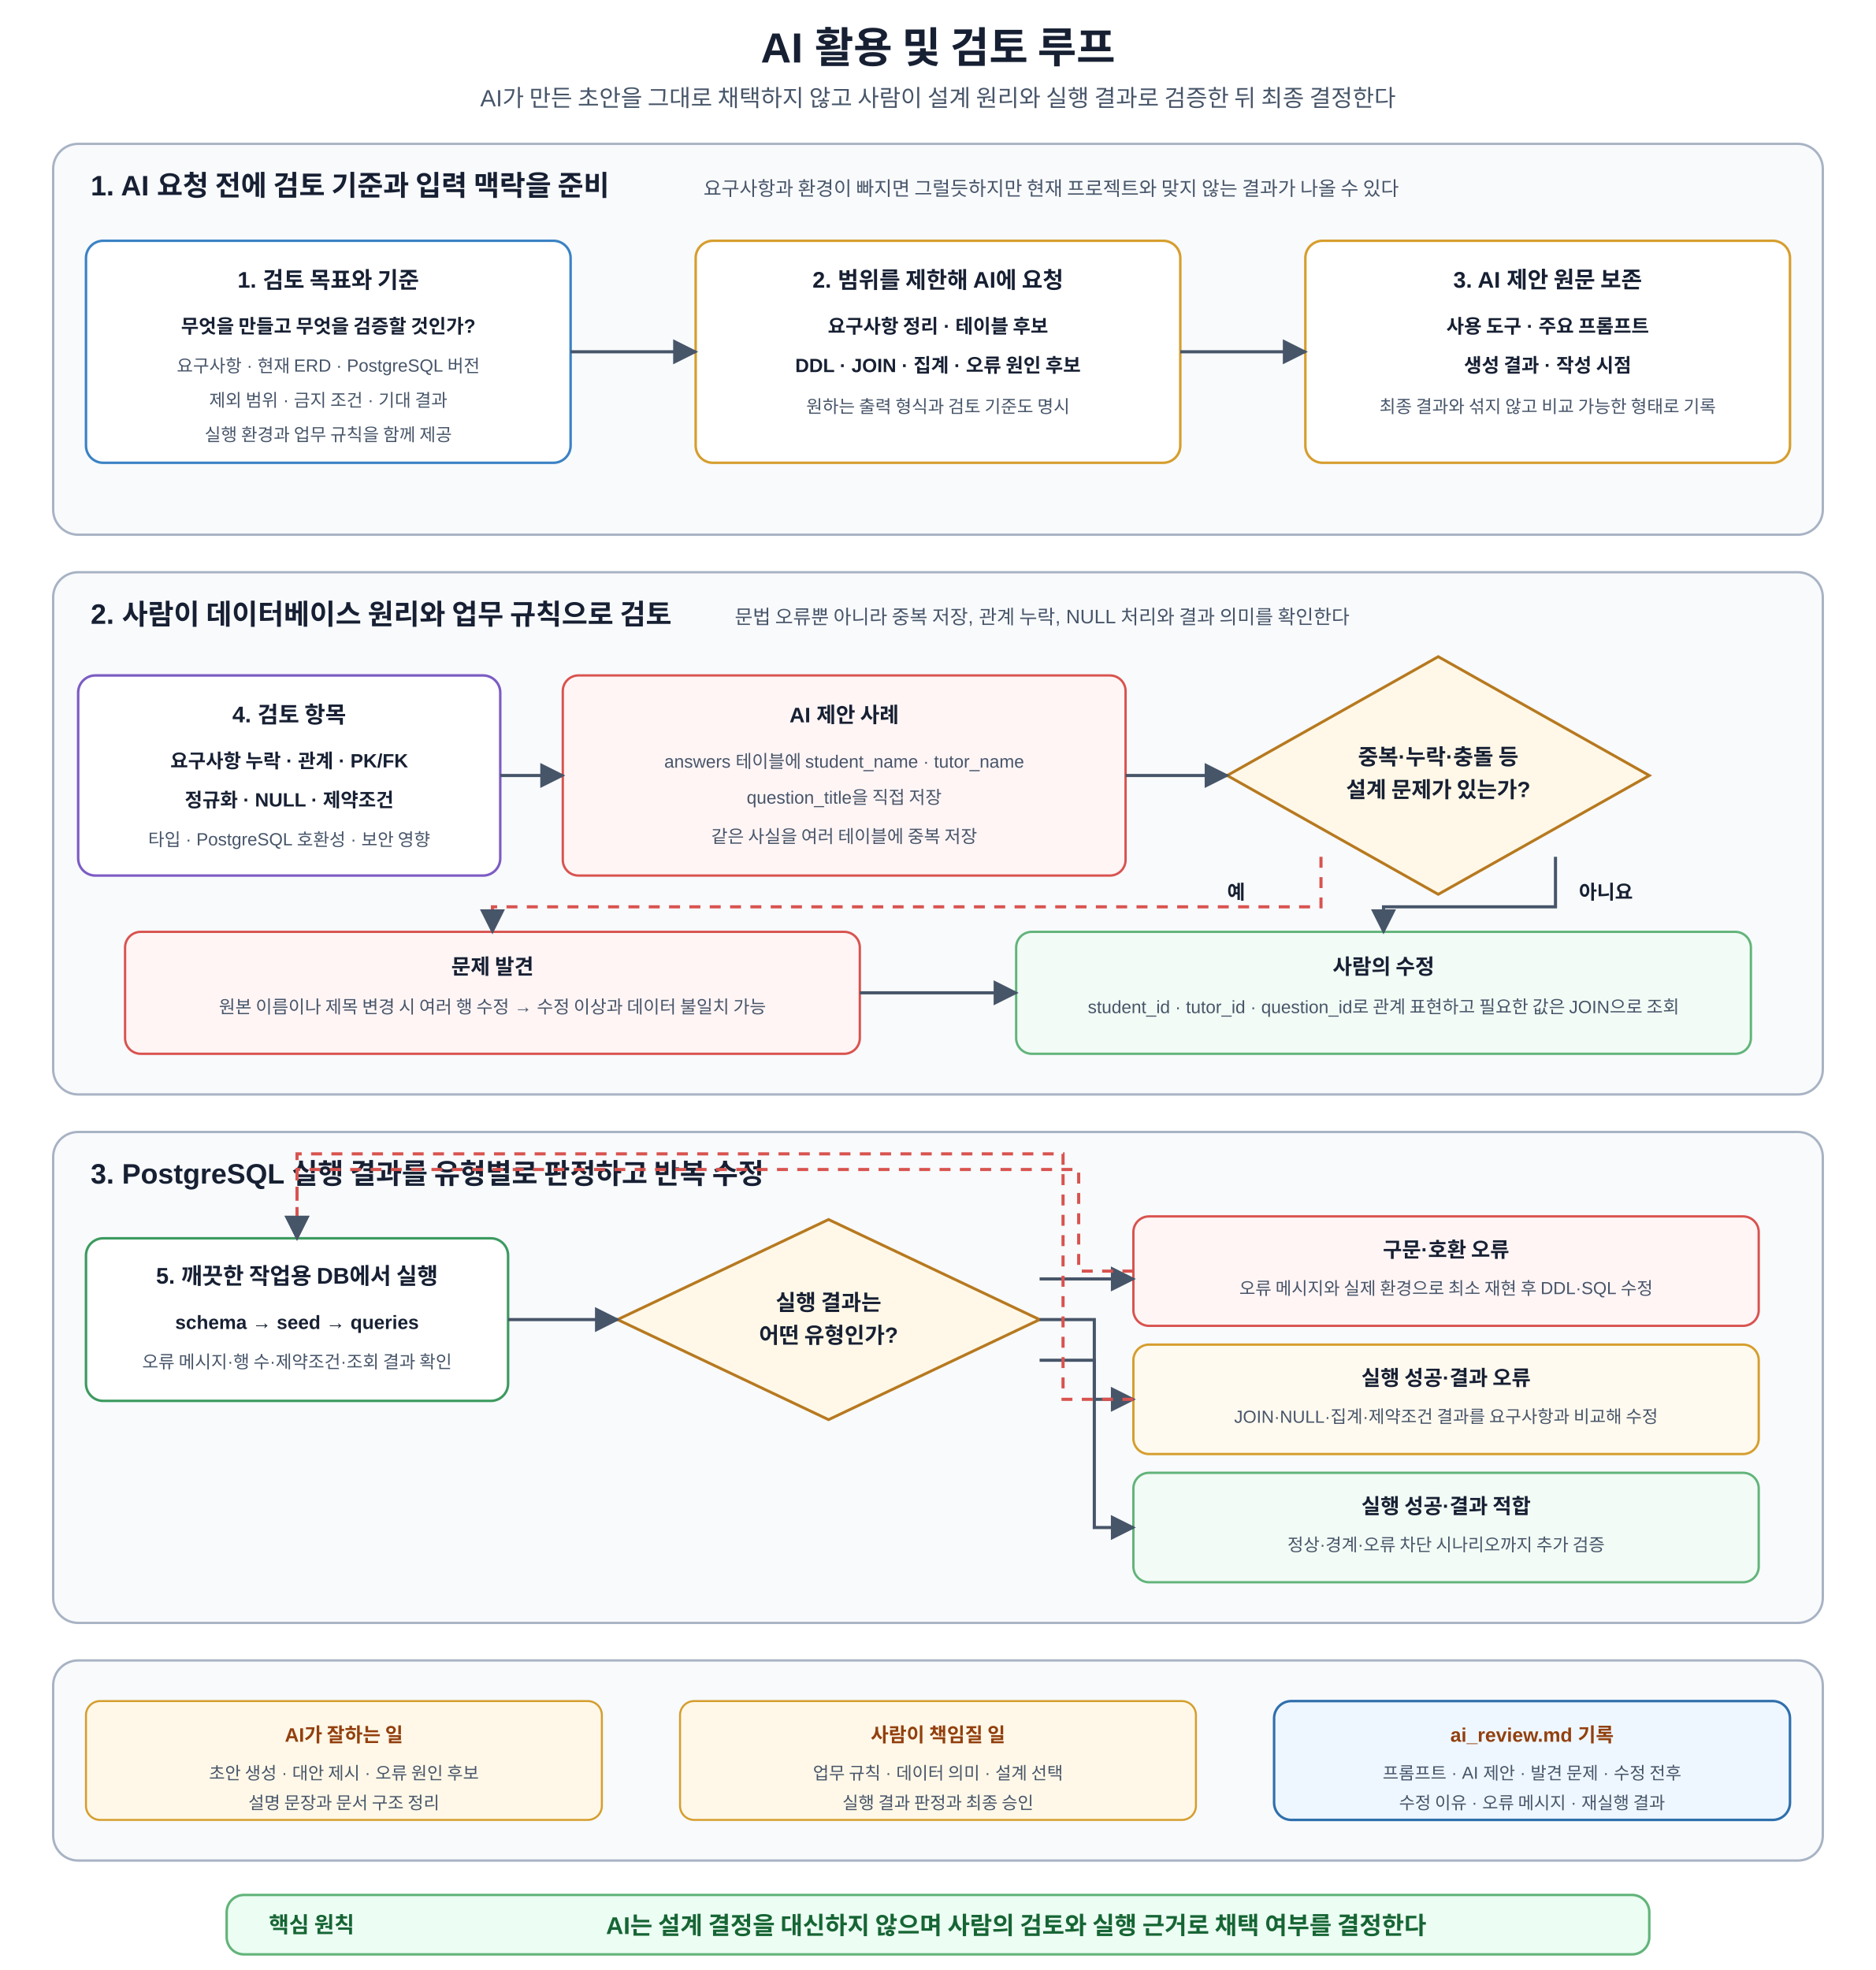
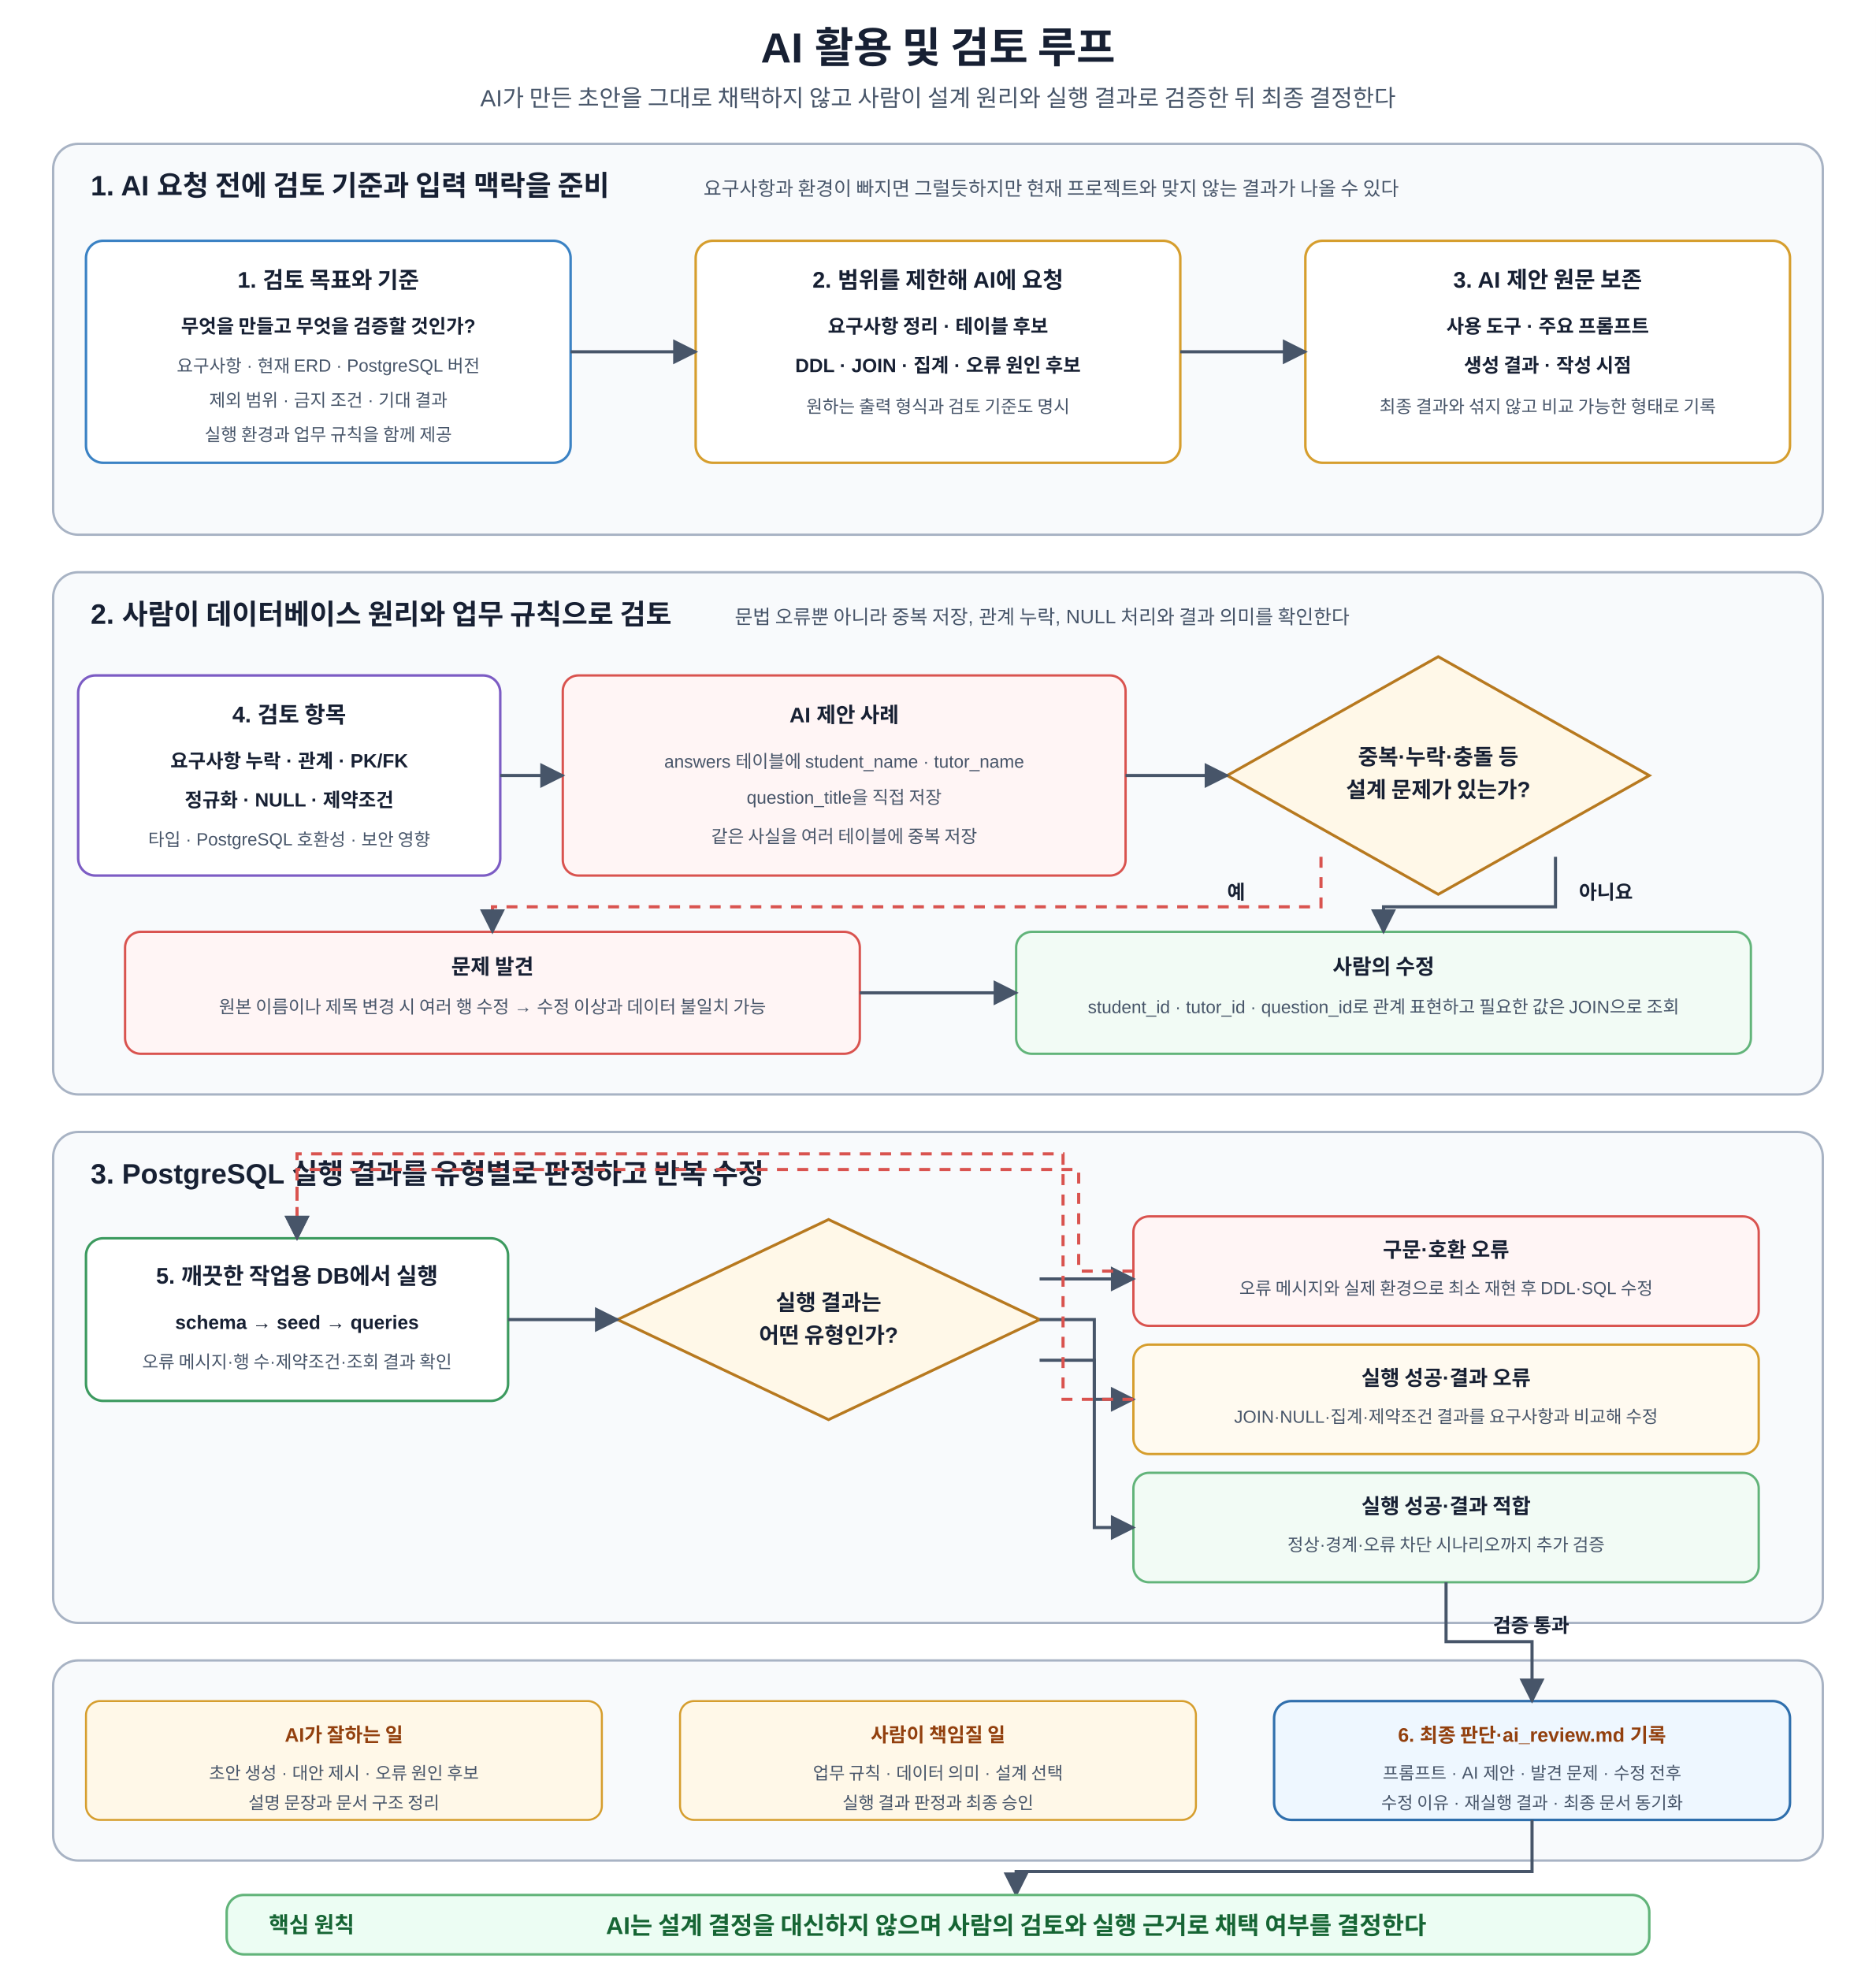
<svg xmlns="http://www.w3.org/2000/svg" width="1200" height="1260" viewBox="0 0 1200 1260" role="img" aria-labelledby="title desc">
  <defs>
    <marker id="arrow" viewBox="0 0 10 10" refX="9" refY="5" markerWidth="8" markerHeight="8" orient="auto">
      <path d="M0 0L10 5L0 10Z" fill="#475569" />
    </marker>
    <style>
      text{font-family:Malgun Gothic,Apple SD Gothic Neo,Noto Sans KR,Arial,sans-serif;fill:#172033}
      .title{font-size:27px;font-weight:700;text-anchor:middle}.subtitle{font-size:15px;text-anchor:middle;fill:#475569}
      .section{fill:#f8fafc;stroke:#a8b3c4;stroke-width:1.5;rx:16}.sectionTitle{font-size:18px;font-weight:700}.sectionSub{font-size:12.5px;fill:#475569}
      .box{fill:#fff;stroke-width:1.6;rx:11}.context{stroke:#3b82c4}.ai{stroke:#d69e2e}.human{stroke:#7c5cc4}.run{stroke:#3c9a5f}.warn{stroke:#d9534f}
      .boxTitle{font-size:14.5px;font-weight:700;text-anchor:middle}.boxMain{font-size:12.3px;font-weight:600;text-anchor:middle}.boxSub{font-size:11.3px;text-anchor:middle;fill:#475569}.code{font-family:Consolas,D2Coding,monospace;font-size:11.3px;text-anchor:middle;fill:#334155}
      .flow{stroke:#475569;stroke-width:2;fill:none;marker-end:url(#arrow)}.feedback{stroke:#d9534f;stroke-width:2;fill:none;stroke-dasharray:7 6;marker-end:url(#arrow)}.relation{stroke:#94a3b8;stroke-width:1.5;fill:none;stroke-dasharray:6 5;marker-end:url(#arrow)}
      .decision{fill:#fff8e8;stroke:#b7791f;stroke-width:1.8}.decisionText{font-size:14px;font-weight:700;text-anchor:middle}.decisionSub{font-size:11.3px;text-anchor:middle;fill:#475569}.branch{font-size:12.5px;font-weight:700}
      .case{fill:#fff;stroke-width:1.5;rx:10}.caseBad{fill:#fff5f5;stroke:#d9534f}.caseGood{fill:#f2fbf5;stroke:#62b47a}.caseTitle{font-size:13.5px;font-weight:700;text-anchor:middle}.caseText{font-size:11.4px;text-anchor:middle;fill:#475569}
      .result{fill:#fff;stroke-width:1.5;rx:10}.syntax{fill:#fff5f5;stroke:#d9534f}.logic{fill:#fffaf0;stroke:#d69e2e}.success{fill:#f2fbf5;stroke:#62b47a}.resultTitle{font-size:13.3px;font-weight:700;text-anchor:middle}.resultText{font-size:11.2px;text-anchor:middle;fill:#475569}
      .record{fill:#eef7ff;stroke:#2f6fad;stroke-width:1.6;rx:11}.note{fill:#fff8e8;stroke:#d69e2e;stroke-width:1.3;rx:9}.noteTitle{font-size:12.5px;font-weight:700;text-anchor:middle;fill:#92400e}.noteText{font-size:11.1px;text-anchor:middle;fill:#475569}
      .core{fill:#ecfdf3;stroke:#62b47a;stroke-width:1.6;rx:11}.coreLabel{font-size:14px;font-weight:700;fill:#166534}.coreText{font-size:15.5px;font-weight:700;text-anchor:middle;fill:#166534}
    </style>
  </defs>
  <rect width="1200" height="1260" fill="#fff" />
  <text x="600" y="40" class="title">AI 활용 및 검토 루프</text>
  <text x="600" y="68" class="subtitle">AI가 만든 초안을 그대로 채택하지 않고 사람이 설계 원리와 실행 결과로 검증한 뒤 최종 결정한다</text>
  <rect x="34" y="92" width="1132" height="250" class="section" />
  <text x="58" y="125" class="sectionTitle">1. AI 요청 전에 검토 기준과 입력 맥락을 준비</text>
  <text x="450" y="125" class="sectionSub">요구사항과 환경이 빠지면 그럴듯하지만 현재 프로젝트와 맞지 않는 결과가 나올 수 있다</text>
  <rect x="55" y="154" width="310" height="142" class="box context" />
  <text x="210" y="184" class="boxTitle">1. 검토 목표와 기준</text>
  <text x="210" y="213" class="boxMain">무엇을 만들고 무엇을 검증할 것인가?</text>
  <text x="210" y="238" class="boxSub">요구사항 · 현재 ERD · PostgreSQL 버전</text>
  <text x="210" y="260" class="boxSub">제외 범위 · 금지 조건 · 기대 결과</text>
  <text x="210" y="282" class="boxSub">실행 환경과 업무 규칙을 함께 제공</text>
  <rect x="445" y="154" width="310" height="142" class="box ai" />
  <text x="600" y="184" class="boxTitle">2. 범위를 제한해 AI에 요청</text>
  <text x="600" y="213" class="boxMain">요구사항 정리 · 테이블 후보</text>
  <text x="600" y="238" class="boxMain">DDL · JOIN · 집계 · 오류 원인 후보</text>
  <text x="600" y="264" class="boxSub">원하는 출력 형식과 검토 기준도 명시</text>
  <rect x="835" y="154" width="310" height="142" class="box ai" />
  <text x="990" y="184" class="boxTitle">3. AI 제안 원문 보존</text>
  <text x="990" y="213" class="boxMain">사용 도구 · 주요 프롬프트</text>
  <text x="990" y="238" class="boxMain">생성 결과 · 작성 시점</text>
  <text x="990" y="264" class="boxSub">최종 결과와 섞지 않고 비교 가능한 형태로 기록</text>
  <path d="M365 225H445" class="flow" />
  <path d="M755 225H835" class="flow" />
  <rect x="34" y="366" width="1132" height="334" class="section" />
  <text x="58" y="399" class="sectionTitle">2. 사람이 데이터베이스 원리와 업무 규칙으로 검토</text>
  <text x="470" y="399" class="sectionSub">문법 오류뿐 아니라 중복 저장, 관계 누락, NULL 처리와 결과 의미를 확인한다</text>
  <rect x="50" y="432" width="270" height="128" class="box human" />
  <text x="185" y="462" class="boxTitle">4. 검토 항목</text>
  <text x="185" y="491" class="boxMain">요구사항 누락 · 관계 · PK/FK</text>
  <text x="185" y="516" class="boxMain">정규화 · NULL · 제약조건</text>
  <text x="185" y="541" class="boxSub">타입 · PostgreSQL 호환성 · 보안 영향</text>
  <rect x="360" y="432" width="360" height="128" class="case caseBad" />
  <text x="540" y="462" class="caseTitle">AI 제안 사례</text>
  <text x="540" y="491" class="caseText">answers 테이블에 student_name · tutor_name</text>
  <text x="540" y="514" class="caseText">question_title을 직접 저장</text>
  <text x="540" y="539" class="caseText" fill="#b42318">같은 사실을 여러 테이블에 중복 저장</text>
  <polygon points="920,420 1055,496 920,572 785,496" class="decision" />
  <text x="920" y="489" class="decisionText">중복·누락·충돌 등</text>
  <text x="920" y="510" class="decisionText">설계 문제가 있는가?</text>
  <path d="M320 496H360" class="flow" />
  <path d="M720 496H785" class="flow" />
  <rect x="80" y="596" width="470" height="78" class="case caseBad" />
  <text x="315" y="623" class="caseTitle">문제 발견</text>
  <text x="315" y="648" class="caseText">원본 이름이나 제목 변경 시 여러 행 수정 → 수정 이상과 데이터 불일치 가능</text>
  <rect x="650" y="596" width="470" height="78" class="case caseGood" />
  <text x="885" y="623" class="caseTitle">사람의 수정</text>
  <text x="885" y="648" class="caseText">student_id · tutor_id · question_id로 관계 표현하고 필요한 값은 JOIN으로 조회</text>
  <path d="M845 548V580H315V596" class="feedback" />
  <text x="785" y="575" class="branch" fill="#b42318">예</text>
  <path d="M550 635H650" class="flow" />
  <path d="M995 548V580H885V596" class="flow" />
  <text x="1010" y="575" class="branch" fill="#166534">아니요</text>
  <rect x="34" y="724" width="1132" height="314" class="section" />
  <text x="58" y="757" class="sectionTitle">3. PostgreSQL 실행 결과를 유형별로 판정하고 반복 수정</text>
  <rect x="55" y="792" width="270" height="104" class="box run" />
  <text x="190" y="821" class="boxTitle">5. 깨끗한 작업용 DB에서 실행</text>
  <text x="190" y="850" class="boxMain">schema → seed → queries</text>
  <text x="190" y="875" class="boxSub">오류 메시지·행 수·제약조건·조회 결과 확인</text>
  <polygon points="530,780 665,844 530,908 395,844" class="decision" />
  <text x="530" y="838" class="decisionText">실행 결과는</text>
  <text x="530" y="859" class="decisionText">어떤 유형인가?</text>
  <path d="M325 844H395" class="flow" />
  <rect x="725" y="778" width="400" height="70" class="result syntax" />
  <text x="925" y="804" class="resultTitle">구문·호환 오류</text>
  <text x="925" y="828" class="resultText">오류 메시지와 실제 환경으로 최소 재현 후 DDL·SQL 수정</text>
  <rect x="725" y="860" width="400" height="70" class="result logic" />
  <text x="925" y="886" class="resultTitle">실행 성공·결과 오류</text>
  <text x="925" y="910" class="resultText">JOIN·NULL·집계·제약조건 결과를 요구사항과 비교해 수정</text>
  <rect x="725" y="942" width="400" height="70" class="result success" />
  <text x="925" y="968" class="resultTitle">실행 성공·결과 적합</text>
  <text x="925" y="992" class="resultText">정상·경계·오류 차단 시나리오까지 추가 검증</text>
  <path d="M665 818H725" class="flow" />
  <path d="M665 844H700V895H725" class="flow" />
  <path d="M665 870H700V977H725" class="flow" />
  <path d="M725 813H690V748H190V792" class="feedback" />
  <path d="M725 895H680V738H190V792" class="feedback" />
  <rect x="34" y="1062" width="1132" height="128" class="section" />
  <rect x="55" y="1088" width="330" height="76" class="note" />
  <text x="220" y="1114" class="noteTitle">AI가 잘하는 일</text>
  <text x="220" y="1138" class="noteText">초안 생성 · 대안 제시 · 오류 원인 후보</text>
  <text x="220" y="1157" class="noteText">설명 문장과 문서 구조 정리</text>
  <rect x="435" y="1088" width="330" height="76" class="note" />
  <text x="600" y="1114" class="noteTitle">사람이 책임질 일</text>
  <text x="600" y="1138" class="noteText">업무 규칙 · 데이터 의미 · 설계 선택</text>
  <text x="600" y="1157" class="noteText">실행 결과 판정과 최종 승인</text>
  <rect x="815" y="1088" width="330" height="76" class="record" />
-   <text x="980" y="1114" class="noteTitle" fill="#1d4f91">ai_review.md 기록</text>
+   <text x="980" y="1114" class="noteTitle" fill="#1d4f91">6. 최종 판단·ai_review.md 기록</text>
  <text x="980" y="1138" class="noteText">프롬프트 · AI 제안 · 발견 문제 · 수정 전후</text>
-   <text x="980" y="1157" class="noteText">수정 이유 · 오류 메시지 · 재실행 결과</text>
+   <text x="980" y="1157" class="noteText">수정 이유 · 재실행 결과 · 최종 문서 동기화</text>
+   <path d="M925 1012V1050H980V1088" class="flow" />
+   <text x="955" y="1044" class="branch" fill="#166534">검증 통과</text>
+   <path d="M980 1164V1197H650V1212" class="flow" />
  <rect x="145" y="1212" width="910" height="38" class="core" />
  <text x="172" y="1236" class="coreLabel">핵심 원칙</text>
  <text x="650" y="1237" class="coreText">AI는 설계 결정을 대신하지 않으며 사람의 검토와 실행 근거로 채택 여부를 결정한다</text>
</svg>
